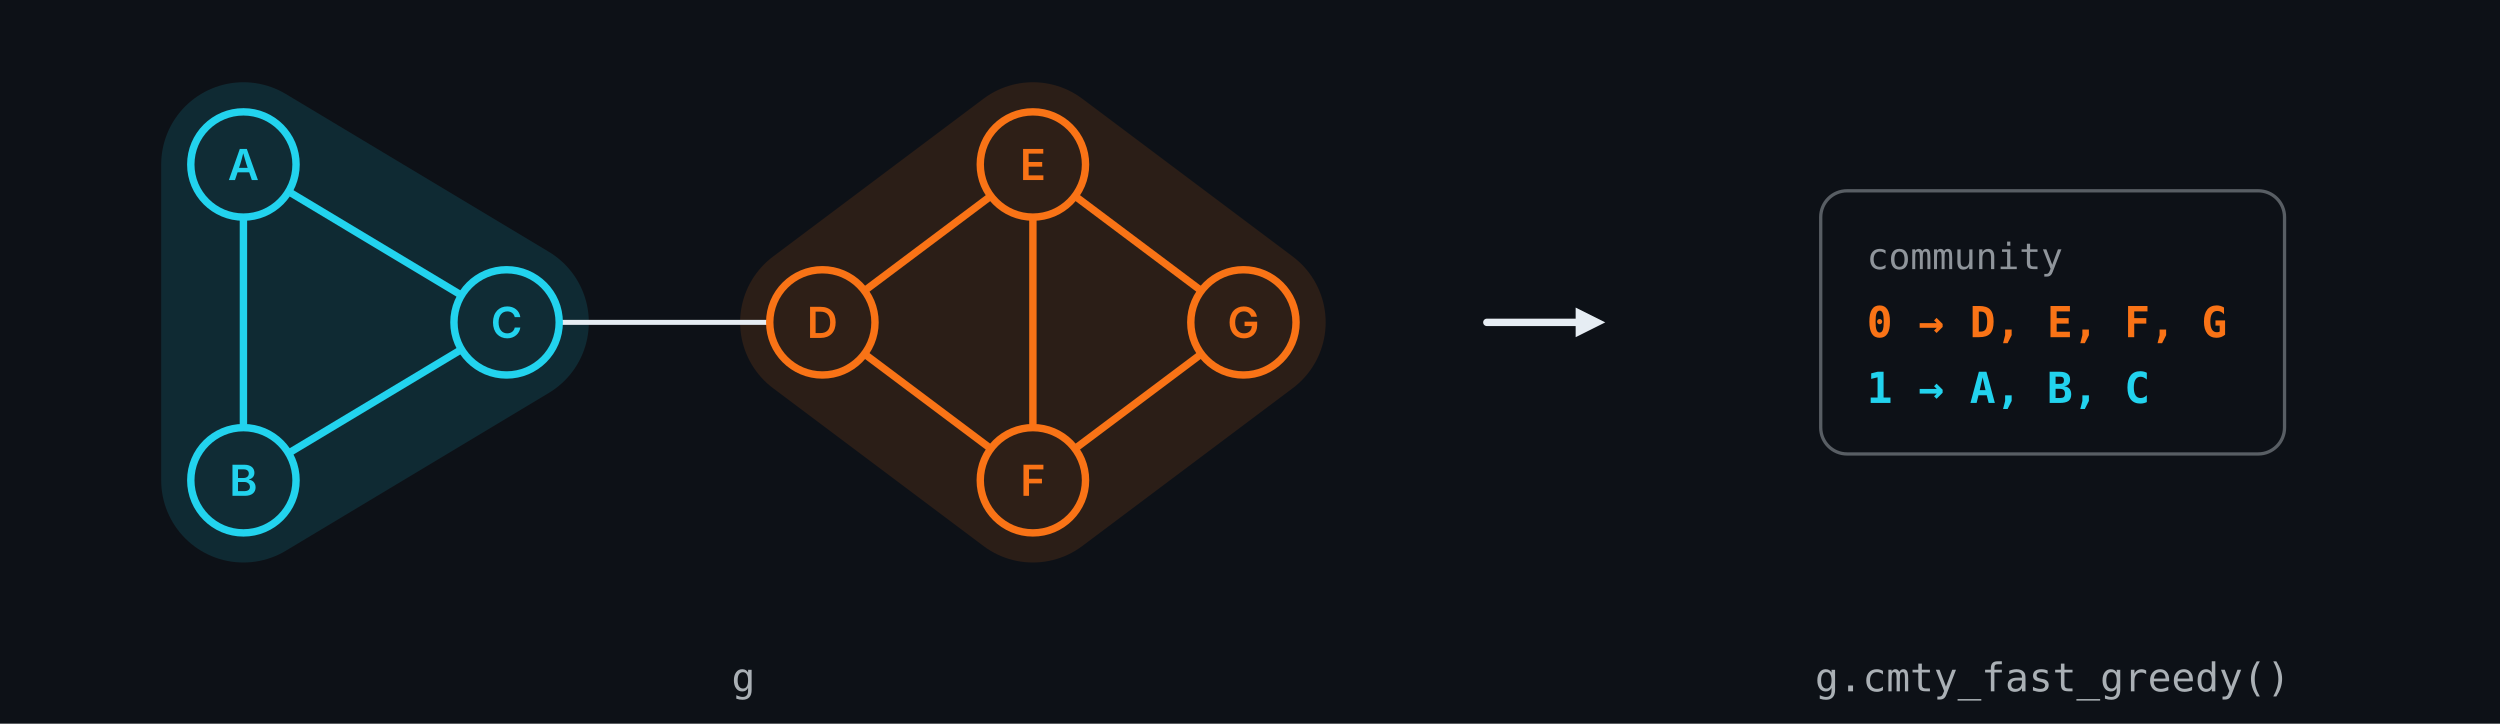
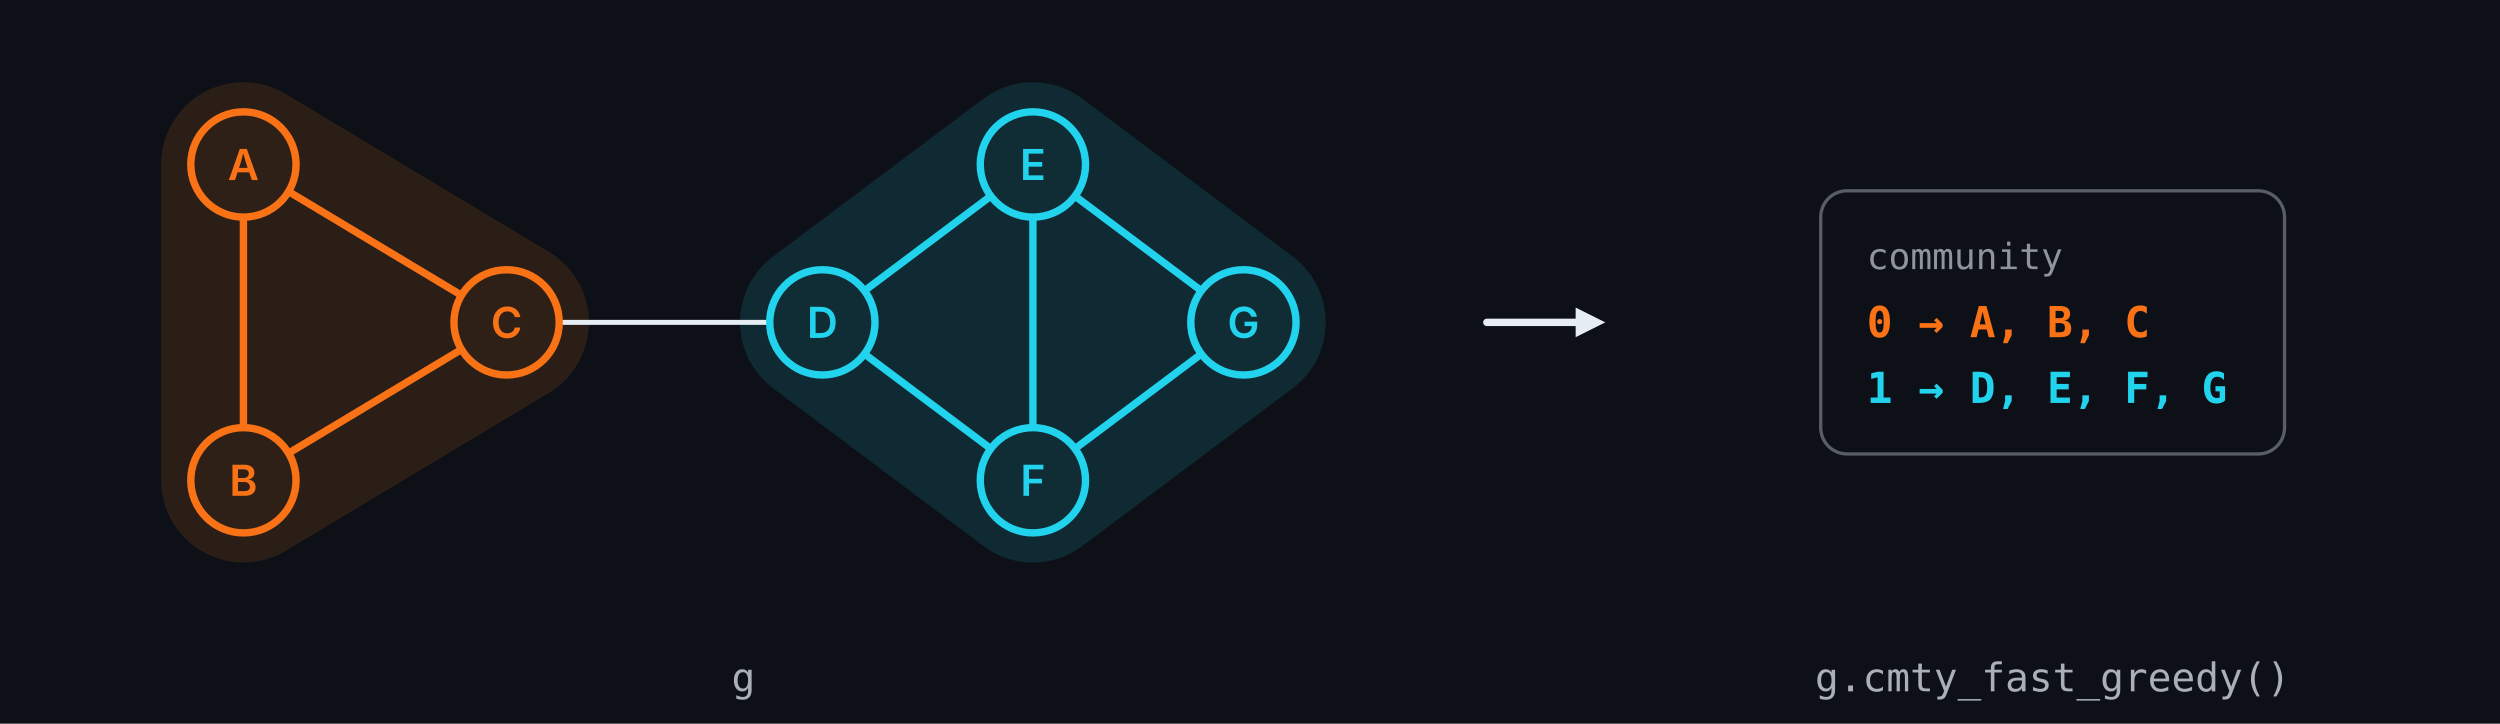
<svg xmlns="http://www.w3.org/2000/svg" viewBox="0 0 760 220" width="760" height="220" role="img" xml:space="preserve">
  <rect width="760" height="220" fill="#0d1117" />
  <g opacity="0.13">
-     <path d="M 250.0 98.0 L 314.0 50.0 L 378.0 98.0 L 314.0 146.0 Z" fill="#f97316" stroke="#f97316" stroke-width="50.0" stroke-linejoin="round" stroke-linecap="round" />
+     <path d="M 74.0 50.0 L 154.0 98.0 L 74.0 146.0 Z" fill="#f97316" stroke="#f97316" stroke-width="50.0" stroke-linejoin="round" stroke-linecap="round" />
  </g>
  <g opacity="0.13">
-     <path d="M 74.0 50.0 L 154.0 98.0 L 74.0 146.0 Z" fill="#22d3ee" stroke="#22d3ee" stroke-width="50.0" stroke-linejoin="round" stroke-linecap="round" />
+     <path d="M 250.0 98.0 L 314.0 50.0 L 378.0 98.0 L 314.0 146.0 Z" fill="#22d3ee" stroke="#22d3ee" stroke-width="50.0" stroke-linejoin="round" stroke-linecap="round" />
  </g>
  <rect x="553.5" y="58.0" width="141.0" height="80.0" rx="8" fill="#0d1117" stroke="#e6edf3" stroke-opacity="0.35" stroke-width="1" />
  <line x1="452.0" y1="98.0" x2="480.0" y2="98.0" stroke="#e6edf3" stroke-opacity="1.0" stroke-width="2.25" stroke-linecap="round" />
  <polygon points="488.0,98.0 479.0,102.5 479.0,93.5" fill="#e6edf3" fill-opacity="1.0" />
-   <path d="M 74.00 66.00 L 74.00 130.00" fill="none" stroke="#22d3ee" stroke-opacity="1" stroke-width="2.25" stroke-linecap="round" />
-   <path d="M 87.72 58.23 L 140.28 89.77" fill="none" stroke="#22d3ee" stroke-opacity="1" stroke-width="2.25" stroke-linecap="round" />
-   <path d="M 87.72 137.77 L 140.28 106.23" fill="none" stroke="#22d3ee" stroke-opacity="1" stroke-width="2.25" stroke-linecap="round" />
+   <path d="M 74.00 66.00 L 74.00 130.00" fill="none" stroke="#f97316" stroke-opacity="1" stroke-width="2.25" stroke-linecap="round" />
+   <path d="M 87.72 58.23 L 140.28 89.77" fill="none" stroke="#f97316" stroke-opacity="1" stroke-width="2.25" stroke-linecap="round" />
+   <path d="M 87.72 137.77 L 140.28 106.23" fill="none" stroke="#f97316" stroke-opacity="1" stroke-width="2.25" stroke-linecap="round" />
  <path d="M 170.00 98.00 L 234.00 98.00" fill="none" stroke="#e6edf3" stroke-opacity="1" stroke-width="1.5" stroke-linecap="round" />
-   <path d="M 262.80 88.40 L 301.20 59.60" fill="none" stroke="#f97316" stroke-opacity="1" stroke-width="2.25" stroke-linecap="round" />
-   <path d="M 262.80 107.60 L 301.20 136.40" fill="none" stroke="#f97316" stroke-opacity="1" stroke-width="2.25" stroke-linecap="round" />
-   <path d="M 314.00 66.00 L 314.00 130.00" fill="none" stroke="#f97316" stroke-opacity="1" stroke-width="2.25" stroke-linecap="round" />
-   <path d="M 326.80 59.60 L 365.20 88.40" fill="none" stroke="#f97316" stroke-opacity="1" stroke-width="2.25" stroke-linecap="round" />
-   <path d="M 326.80 136.40 L 365.20 107.60" fill="none" stroke="#f97316" stroke-opacity="1" stroke-width="2.25" stroke-linecap="round" />
-   <circle cx="74.0" cy="50.0" r="16" fill="#102c35" stroke="#22d3ee" stroke-opacity="1" stroke-width="2.25" />
-   <text x="74.0" y="50.0" text-anchor="middle" dominant-baseline="central" font-family="ui-sans-serif, system-ui, -apple-system, 'Segoe UI', sans-serif" font-size="13" font-weight="600" fill="#22d3ee" fill-opacity="1">A</text>
-   <circle cx="74.0" cy="146.0" r="16" fill="#102c35" stroke="#22d3ee" stroke-opacity="1" stroke-width="2.25" />
-   <text x="74.0" y="146.0" text-anchor="middle" dominant-baseline="central" font-family="ui-sans-serif, system-ui, -apple-system, 'Segoe UI', sans-serif" font-size="13" font-weight="600" fill="#22d3ee" fill-opacity="1">B</text>
-   <circle cx="154.0" cy="98.0" r="16" fill="#102c35" stroke="#22d3ee" stroke-opacity="1" stroke-width="2.25" />
-   <text x="154.0" y="98.0" text-anchor="middle" dominant-baseline="central" font-family="ui-sans-serif, system-ui, -apple-system, 'Segoe UI', sans-serif" font-size="13" font-weight="600" fill="#22d3ee" fill-opacity="1">C</text>
-   <circle cx="250.0" cy="98.0" r="16" fill="#2e1f17" stroke="#f97316" stroke-opacity="1" stroke-width="2.25" />
-   <text x="250.0" y="98.0" text-anchor="middle" dominant-baseline="central" font-family="ui-sans-serif, system-ui, -apple-system, 'Segoe UI', sans-serif" font-size="13" font-weight="600" fill="#f97316" fill-opacity="1">D</text>
-   <circle cx="314.0" cy="50.0" r="16" fill="#2e1f17" stroke="#f97316" stroke-opacity="1" stroke-width="2.25" />
-   <text x="314.0" y="50.0" text-anchor="middle" dominant-baseline="central" font-family="ui-sans-serif, system-ui, -apple-system, 'Segoe UI', sans-serif" font-size="13" font-weight="600" fill="#f97316" fill-opacity="1">E</text>
-   <circle cx="314.0" cy="146.0" r="16" fill="#2e1f17" stroke="#f97316" stroke-opacity="1" stroke-width="2.25" />
-   <text x="314.0" y="146.0" text-anchor="middle" dominant-baseline="central" font-family="ui-sans-serif, system-ui, -apple-system, 'Segoe UI', sans-serif" font-size="13" font-weight="600" fill="#f97316" fill-opacity="1">F</text>
-   <circle cx="378.0" cy="98.0" r="16" fill="#2e1f17" stroke="#f97316" stroke-opacity="1" stroke-width="2.25" />
-   <text x="378.0" y="98.0" text-anchor="middle" dominant-baseline="central" font-family="ui-sans-serif, system-ui, -apple-system, 'Segoe UI', sans-serif" font-size="13" font-weight="600" fill="#f97316" fill-opacity="1">G</text>
+   <path d="M 262.80 88.40 L 301.20 59.60" fill="none" stroke="#22d3ee" stroke-opacity="1" stroke-width="2.25" stroke-linecap="round" />
+   <path d="M 262.80 107.60 L 301.20 136.40" fill="none" stroke="#22d3ee" stroke-opacity="1" stroke-width="2.25" stroke-linecap="round" />
+   <path d="M 314.00 66.00 L 314.00 130.00" fill="none" stroke="#22d3ee" stroke-opacity="1" stroke-width="2.25" stroke-linecap="round" />
+   <path d="M 326.80 59.60 L 365.20 88.40" fill="none" stroke="#22d3ee" stroke-opacity="1" stroke-width="2.25" stroke-linecap="round" />
+   <path d="M 326.80 136.40 L 365.20 107.60" fill="none" stroke="#22d3ee" stroke-opacity="1" stroke-width="2.25" stroke-linecap="round" />
+   <circle cx="74.0" cy="50.0" r="16" fill="#2e1f17" stroke="#f97316" stroke-opacity="1" stroke-width="2.25" />
+   <text x="74.0" y="50.0" text-anchor="middle" dominant-baseline="central" font-family="ui-sans-serif, system-ui, -apple-system, 'Segoe UI', sans-serif" font-size="13" font-weight="600" fill="#f97316" fill-opacity="1">A</text>
+   <circle cx="74.0" cy="146.0" r="16" fill="#2e1f17" stroke="#f97316" stroke-opacity="1" stroke-width="2.25" />
+   <text x="74.0" y="146.0" text-anchor="middle" dominant-baseline="central" font-family="ui-sans-serif, system-ui, -apple-system, 'Segoe UI', sans-serif" font-size="13" font-weight="600" fill="#f97316" fill-opacity="1">B</text>
+   <circle cx="154.0" cy="98.0" r="16" fill="#2e1f17" stroke="#f97316" stroke-opacity="1" stroke-width="2.25" />
+   <text x="154.0" y="98.0" text-anchor="middle" dominant-baseline="central" font-family="ui-sans-serif, system-ui, -apple-system, 'Segoe UI', sans-serif" font-size="13" font-weight="600" fill="#f97316" fill-opacity="1">C</text>
+   <circle cx="250.0" cy="98.0" r="16" fill="#102c35" stroke="#22d3ee" stroke-opacity="1" stroke-width="2.25" />
+   <text x="250.0" y="98.0" text-anchor="middle" dominant-baseline="central" font-family="ui-sans-serif, system-ui, -apple-system, 'Segoe UI', sans-serif" font-size="13" font-weight="600" fill="#22d3ee" fill-opacity="1">D</text>
+   <circle cx="314.0" cy="50.0" r="16" fill="#102c35" stroke="#22d3ee" stroke-opacity="1" stroke-width="2.25" />
+   <text x="314.0" y="50.0" text-anchor="middle" dominant-baseline="central" font-family="ui-sans-serif, system-ui, -apple-system, 'Segoe UI', sans-serif" font-size="13" font-weight="600" fill="#22d3ee" fill-opacity="1">E</text>
+   <circle cx="314.0" cy="146.0" r="16" fill="#102c35" stroke="#22d3ee" stroke-opacity="1" stroke-width="2.25" />
+   <text x="314.0" y="146.0" text-anchor="middle" dominant-baseline="central" font-family="ui-sans-serif, system-ui, -apple-system, 'Segoe UI', sans-serif" font-size="13" font-weight="600" fill="#22d3ee" fill-opacity="1">F</text>
+   <circle cx="378.0" cy="98.0" r="16" fill="#102c35" stroke="#22d3ee" stroke-opacity="1" stroke-width="2.25" />
+   <text x="378.0" y="98.0" text-anchor="middle" dominant-baseline="central" font-family="ui-sans-serif, system-ui, -apple-system, 'Segoe UI', sans-serif" font-size="13" font-weight="600" fill="#22d3ee" fill-opacity="1">G</text>
  <text x="226.0" y="206.0" text-anchor="middle" dominant-baseline="central" font-family="ui-monospace, SFMono-Regular, Menlo, Consolas, monospace" font-size="12" font-weight="400" fill="#e6edf3" fill-opacity="0.72">g</text>
  <text x="624.0" y="206.0" text-anchor="middle" dominant-baseline="central" font-family="ui-monospace, SFMono-Regular, Menlo, Consolas, monospace" font-size="12" font-weight="400" fill="#e6edf3" fill-opacity="0.72">g.cmty_fast_greedy()</text>
  <text x="567.5" y="78.0" text-anchor="start" dominant-baseline="central" font-family="ui-monospace, SFMono-Regular, Menlo, Consolas, monospace" font-size="11" font-weight="400" fill="#e6edf3" fill-opacity="0.6">community</text>
-   <text x="567.5" y="98.0" text-anchor="start" dominant-baseline="central" font-family="ui-monospace, SFMono-Regular, Menlo, Consolas, monospace" font-size="13" font-weight="600" fill="#f97316" fill-opacity="1.0">0 → D, E, F, G</text>
-   <text x="567.5" y="118.0" text-anchor="start" dominant-baseline="central" font-family="ui-monospace, SFMono-Regular, Menlo, Consolas, monospace" font-size="13" font-weight="600" fill="#22d3ee" fill-opacity="1.0">1 → A, B, C</text>
+   <text x="567.5" y="98.0" text-anchor="start" dominant-baseline="central" font-family="ui-monospace, SFMono-Regular, Menlo, Consolas, monospace" font-size="13" font-weight="600" fill="#f97316" fill-opacity="1.0">0 → A, B, C</text>
+   <text x="567.5" y="118.0" text-anchor="start" dominant-baseline="central" font-family="ui-monospace, SFMono-Regular, Menlo, Consolas, monospace" font-size="13" font-weight="600" fill="#22d3ee" fill-opacity="1.0">1 → D, E, F, G</text>
</svg>
